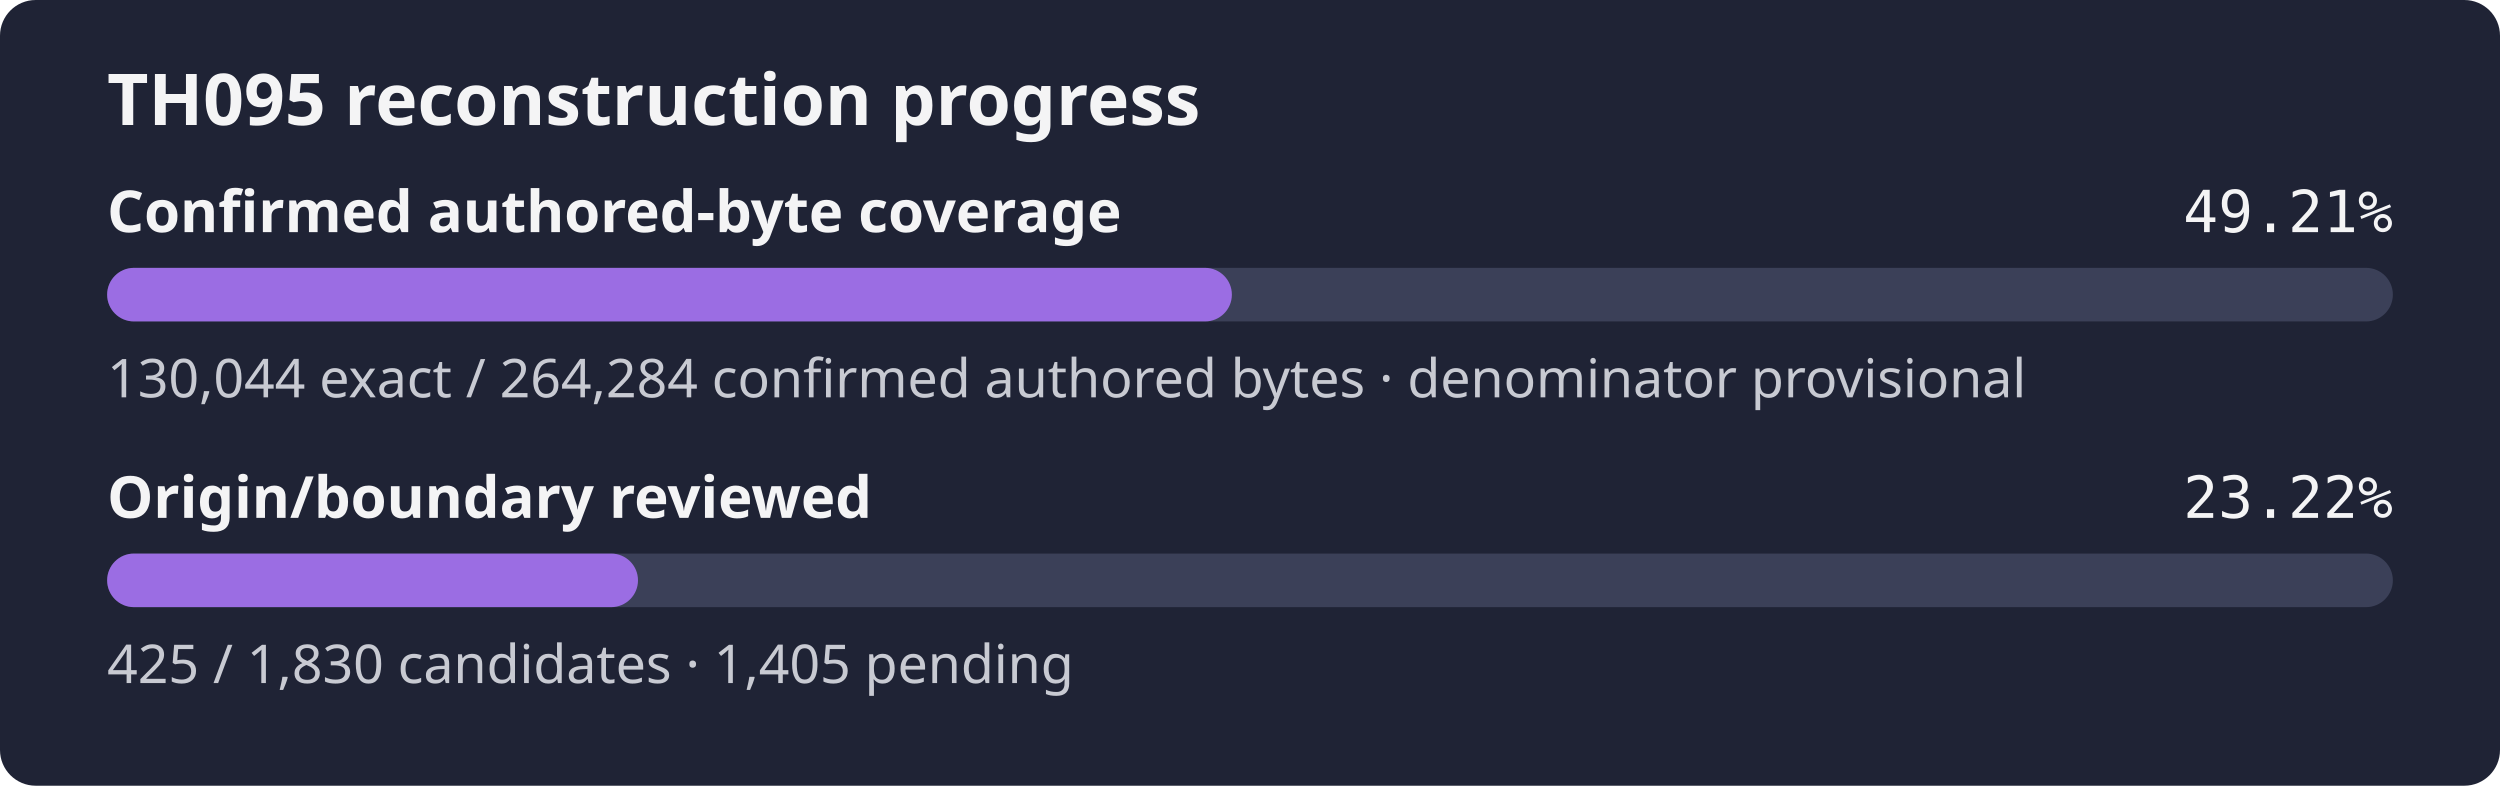
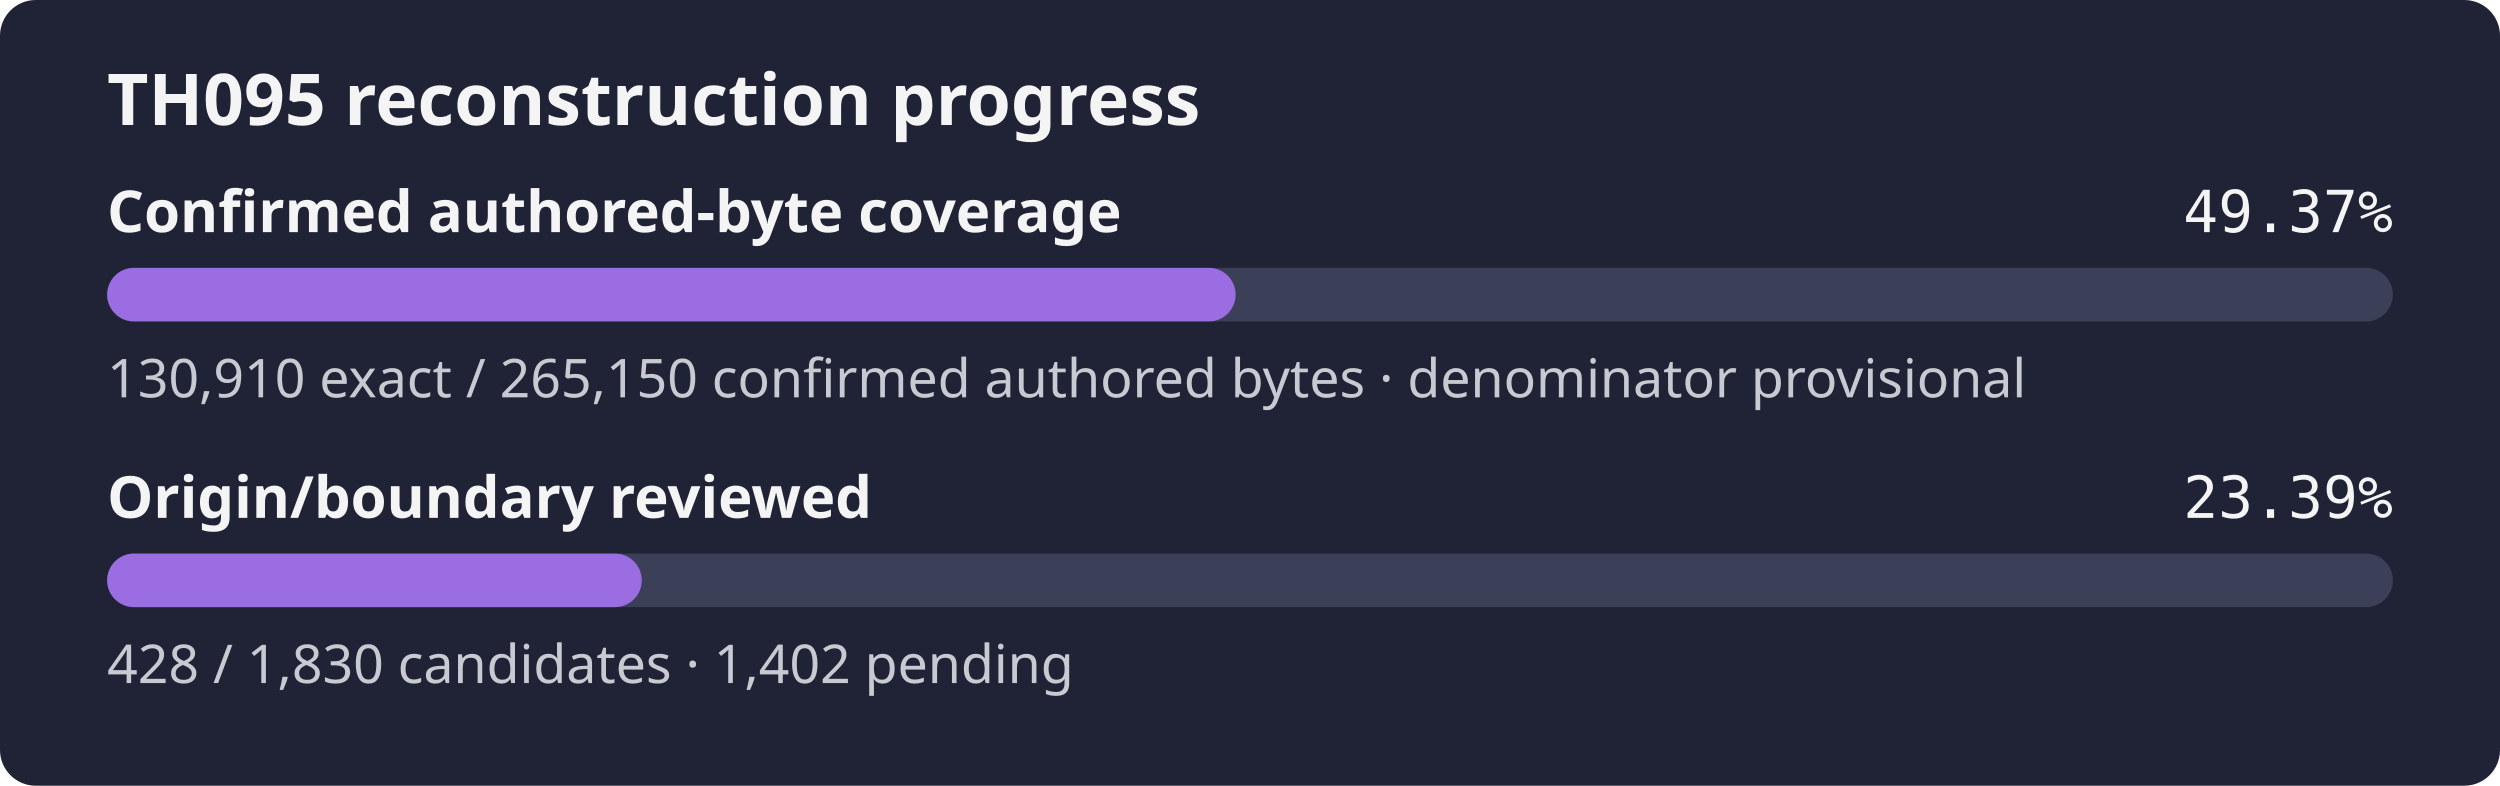
- <svg xmlns="http://www.w3.org/2000/svg" width="560" height="176" role="img" aria-label="TH095 reconstruction progress: 49.21% of the confirmed authored-byte set is exact, origin review 23.22%">
+ <svg xmlns="http://www.w3.org/2000/svg" width="560" height="176" role="img" aria-label="TH095 reconstruction progress: 49.37% of the confirmed authored-byte set is exact, origin review 23.39%">
  <rect width="560" height="176" rx="8" fill="#1f2335" />
  <text x="24" y="28" fill="#f4f4f5" font-family="sans-serif" font-size="16" font-weight="600">TH095 reconstruction progress</text>
  <text x="24" y="52" fill="#f4f4f5" font-family="sans-serif" font-size="13" font-weight="600">Confirmed authored-byte coverage</text>
-   <text x="536" y="52" fill="#f4f4f5" text-anchor="end" font-family="monospace" font-size="13">49.21%</text>
+   <text x="536" y="52" fill="#f4f4f5" text-anchor="end" font-family="monospace" font-size="13">49.37%</text>
  <rect x="24" y="60" width="512" height="12" rx="6" fill="#3b4058" />
-   <rect x="24" y="60" width="251.94" height="12" rx="6" fill="#9b6de3" />
-   <text x="24" y="89" fill="#c8cad2" font-family="sans-serif" font-size="12">130,044 exact / 264,284 confirmed authored bytes · denominator provisional</text>
+   <rect x="24" y="60" width="252.78" height="12" rx="6" fill="#9b6de3" />
+   <text x="24" y="89" fill="#c8cad2" font-family="sans-serif" font-size="12">130,910 exact / 265,150 confirmed authored bytes · denominator provisional</text>
  <text x="24" y="116" fill="#f4f4f5" font-family="sans-serif" font-size="13" font-weight="600">Origin/boundary reviewed</text>
-   <text x="536" y="116" fill="#f4f4f5" text-anchor="end" font-family="monospace" font-size="13">23.22%</text>
+   <text x="536" y="116" fill="#f4f4f5" text-anchor="end" font-family="monospace" font-size="13">23.39%</text>
  <rect x="24" y="124" width="512" height="12" rx="6" fill="#3b4058" />
-   <rect x="24" y="124" width="118.91" height="12" rx="6" fill="#9b6de3" />
-   <text x="24" y="153" fill="#c8cad2" font-family="sans-serif" font-size="12">425 / 1,830 candidates · 1,405 pending</text>
+   <rect x="24" y="124" width="119.75" height="12" rx="6" fill="#9b6de3" />
+   <text x="24" y="153" fill="#c8cad2" font-family="sans-serif" font-size="12">428 / 1,830 candidates · 1,402 pending</text>
</svg>
